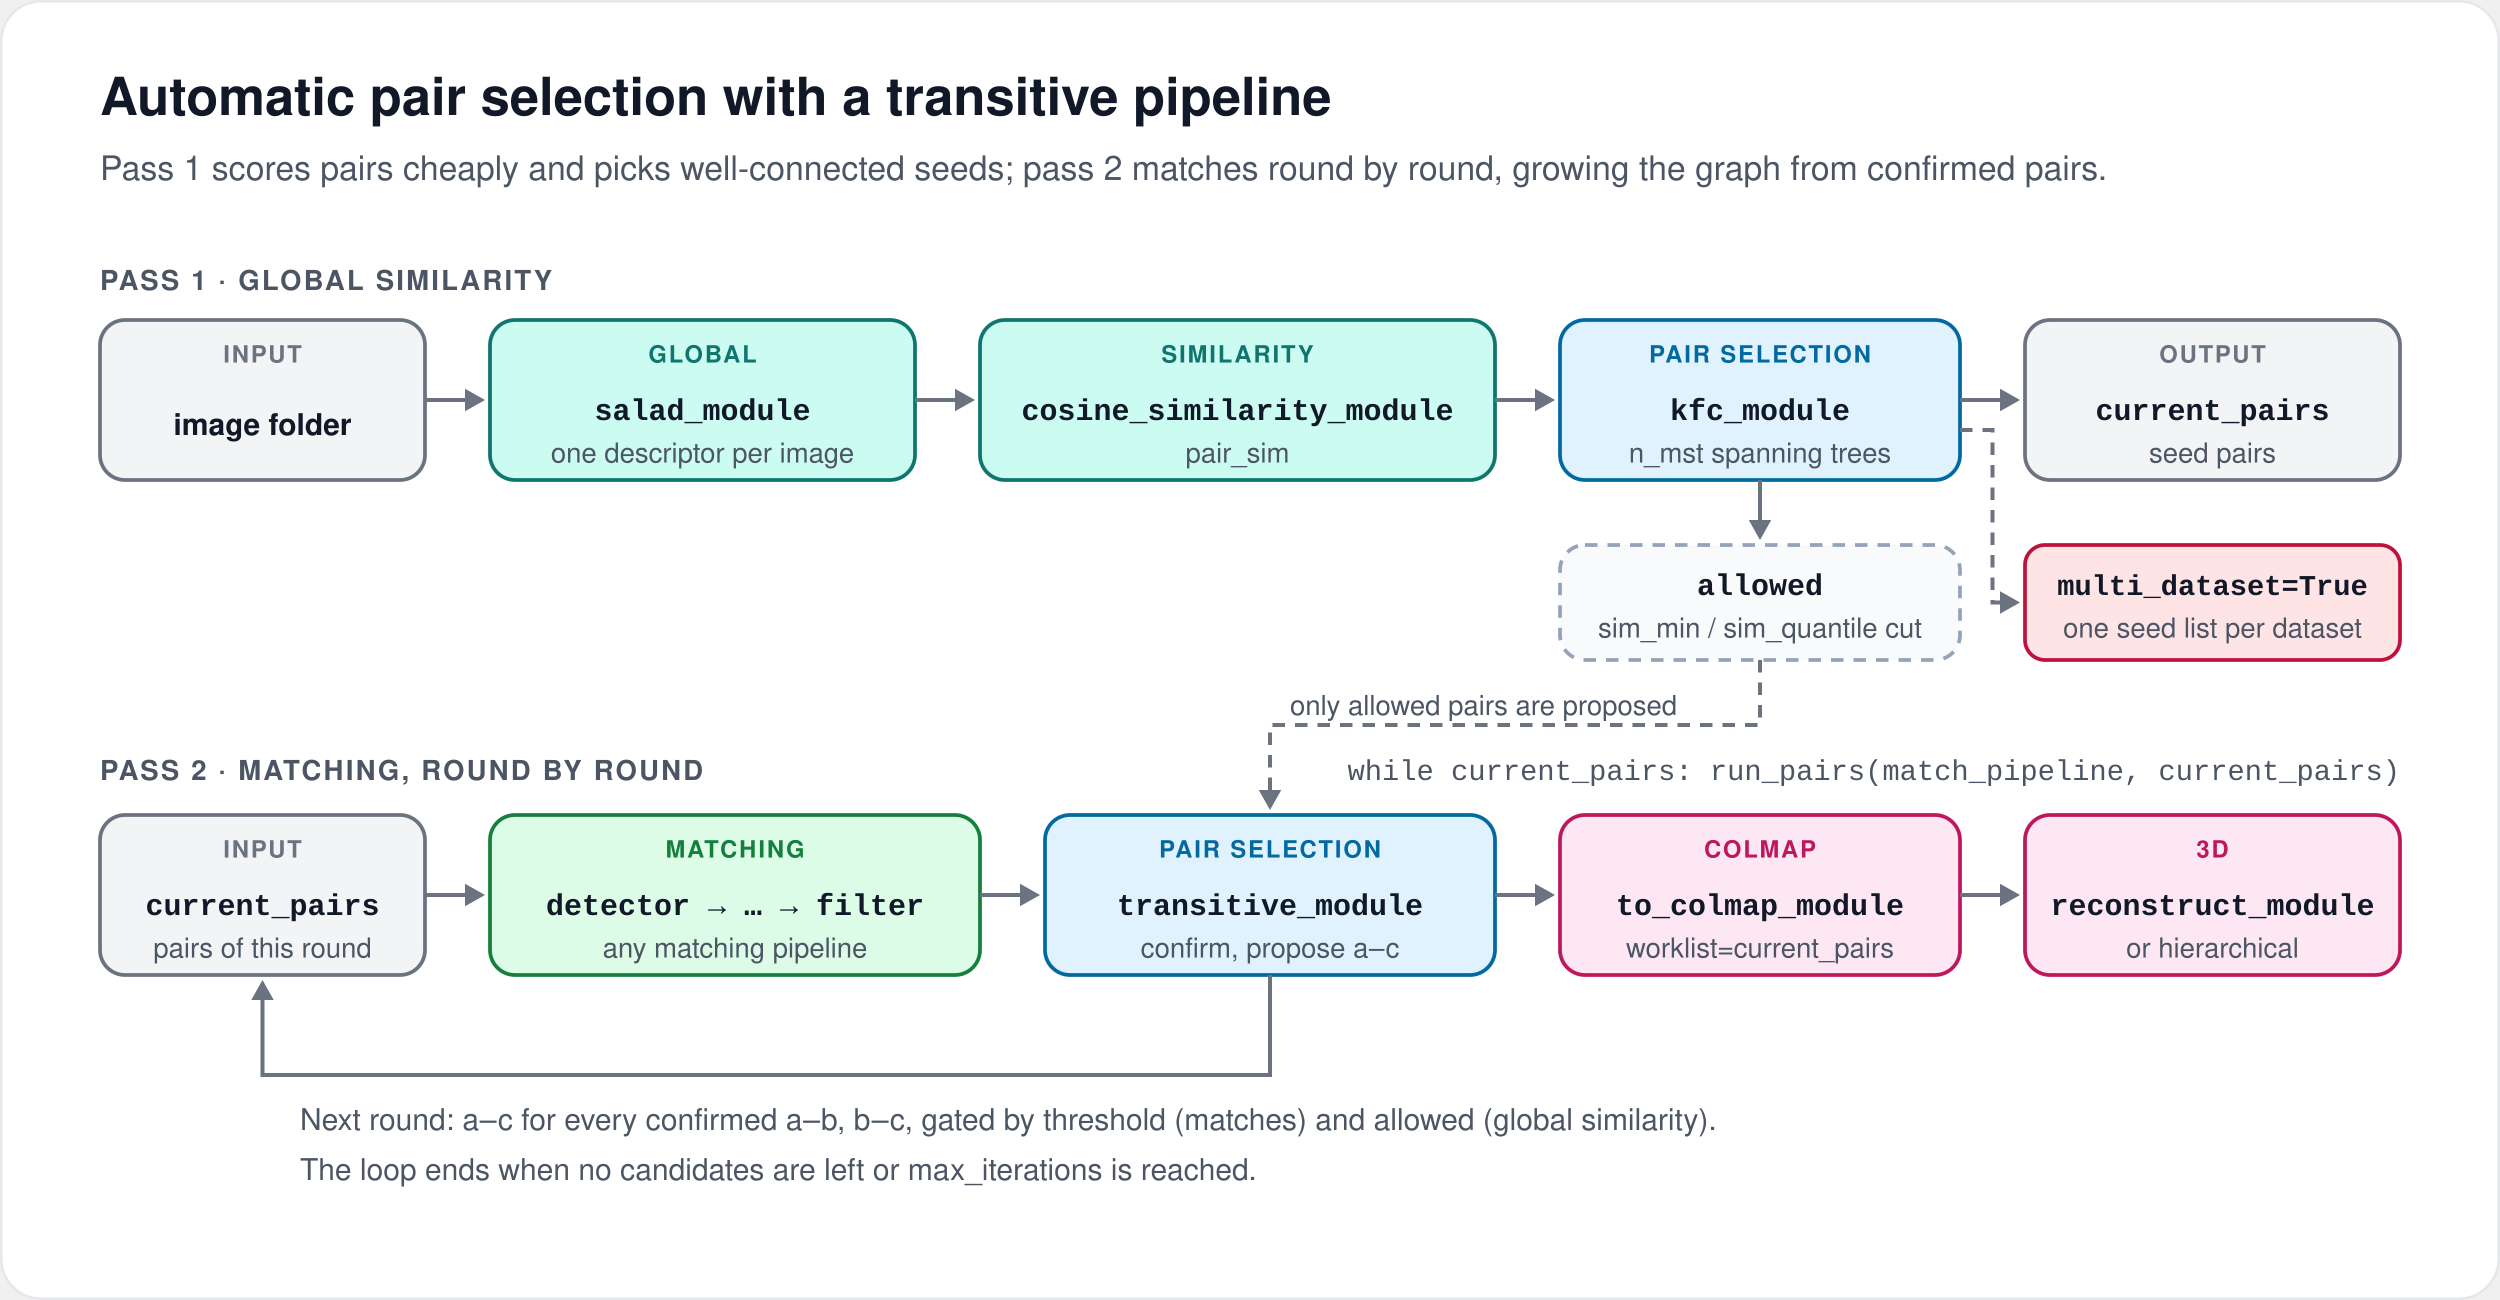
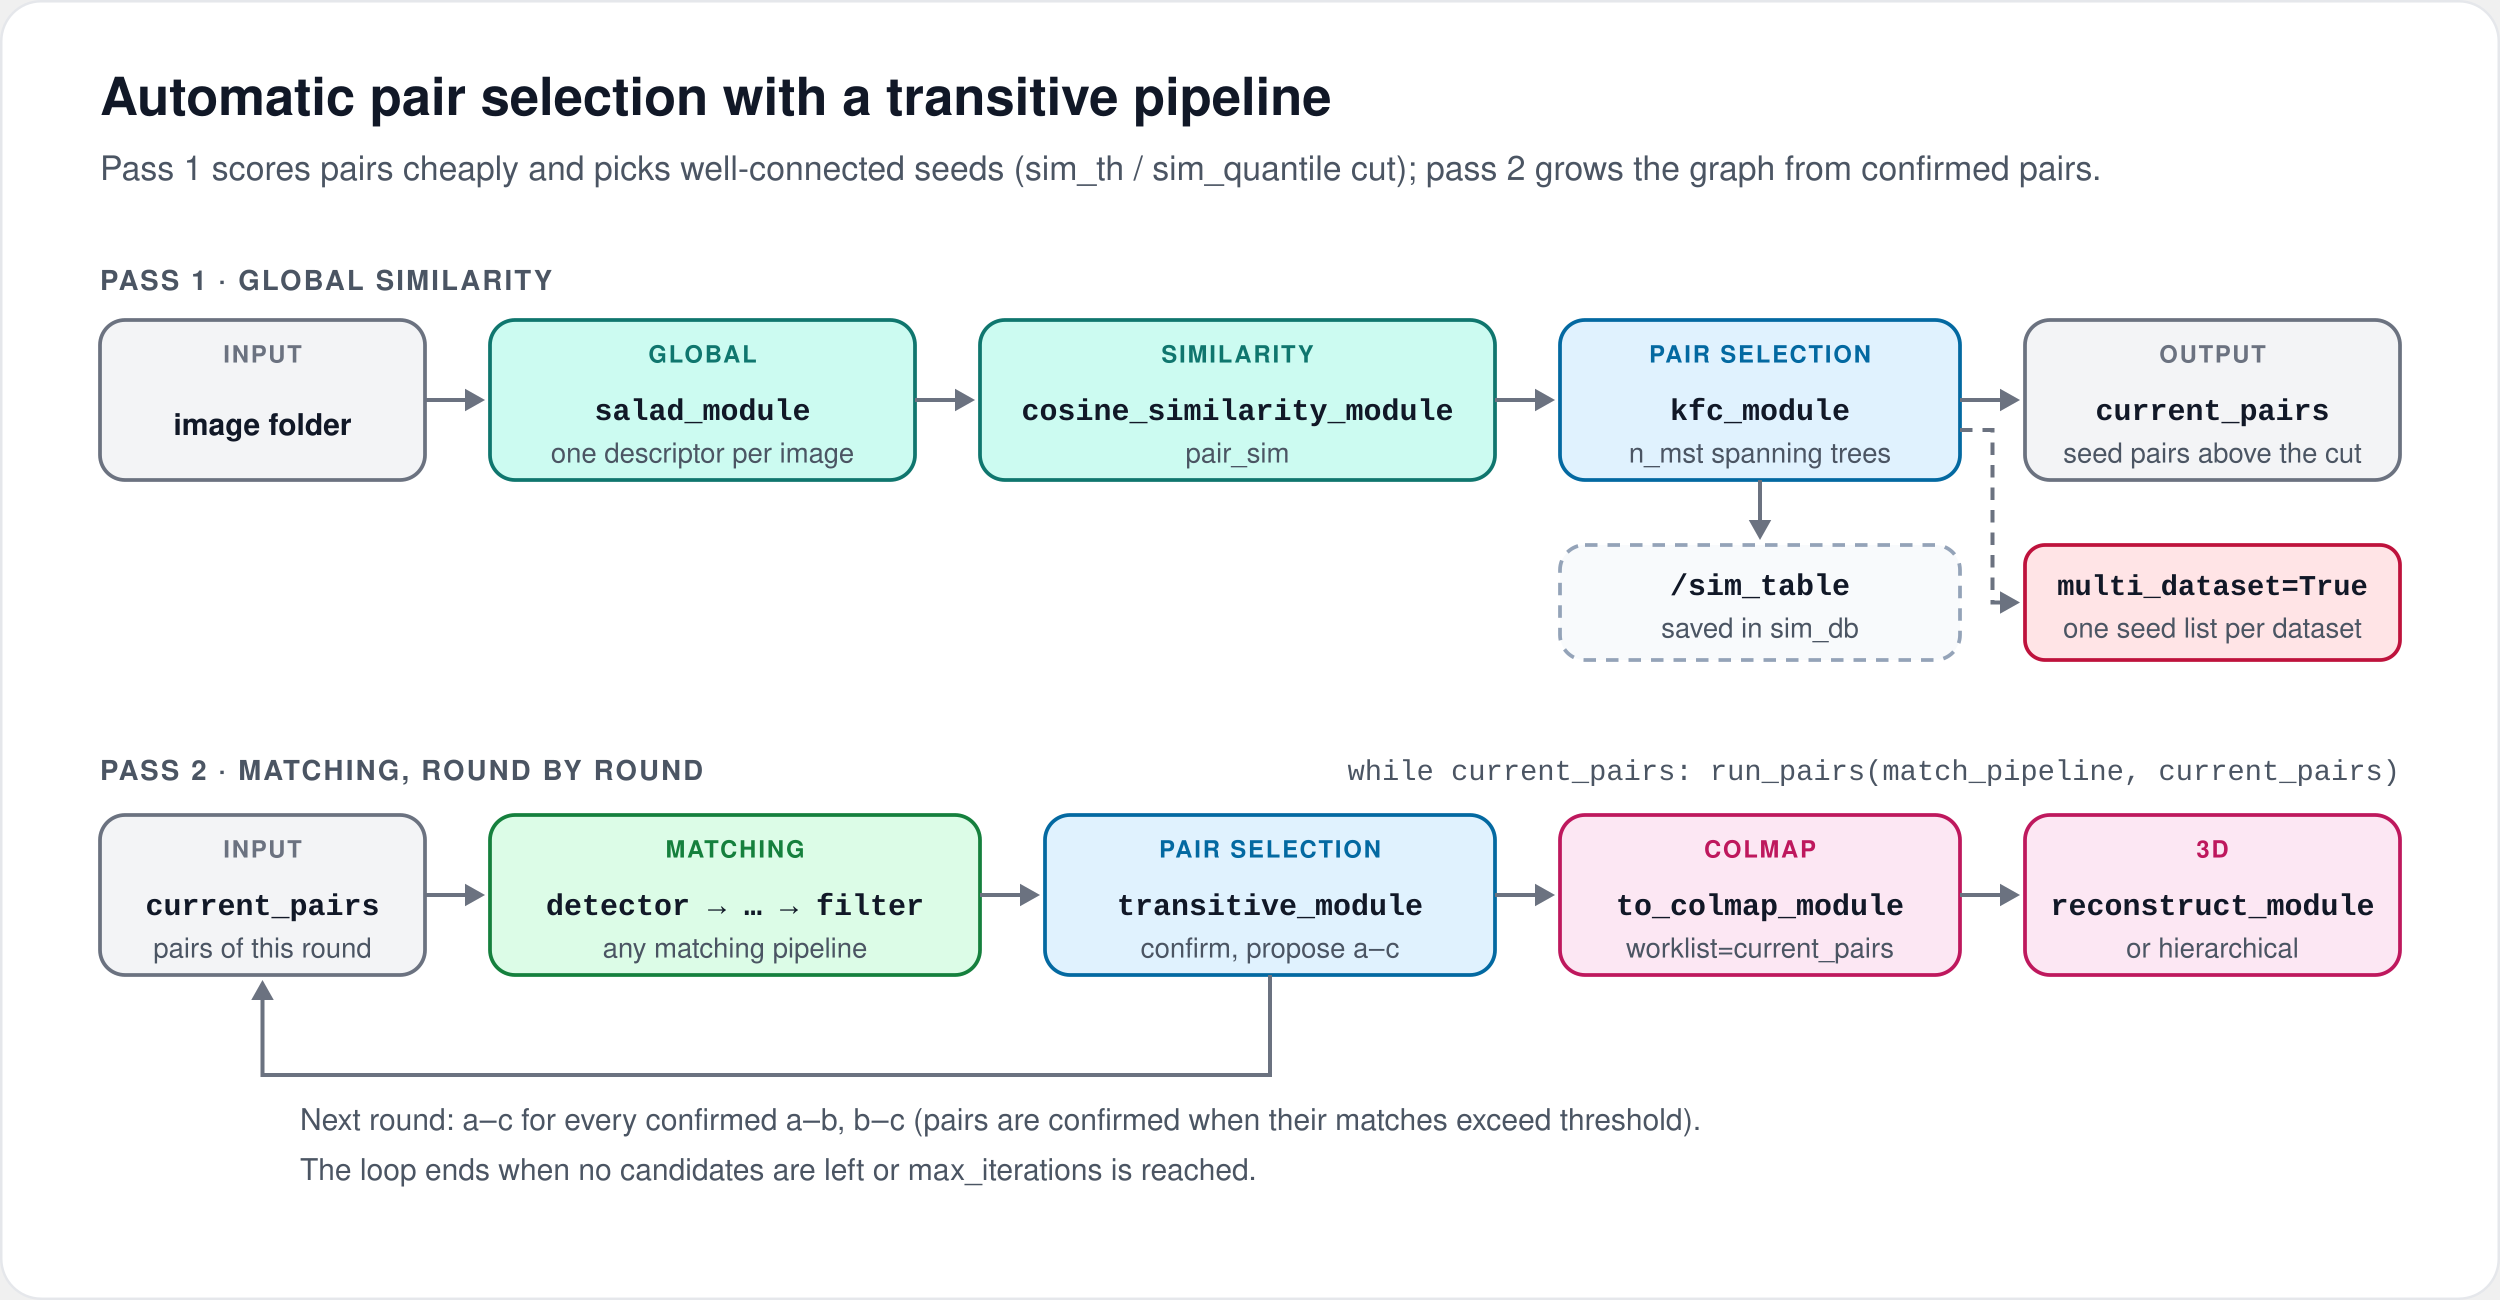
<svg xmlns="http://www.w3.org/2000/svg" width="1000" height="520" viewBox="0 0 1000 520">
  <rect x="0.5" y="0.5" width="999" height="519" rx="16" fill="#FFFFFF" stroke="#E5E7EB" />
  <text x="40" y="46" font-family="-apple-system, 'Segoe UI', Helvetica, Arial, sans-serif" font-size="21" font-weight="600" fill="#111827" text-anchor="start">Automatic pair selection with a transitive pipeline</text>
-   <text x="40" y="72" font-family="-apple-system, 'Segoe UI', Helvetica, Arial, sans-serif" font-size="13.5" font-weight="normal" fill="#4B5563" text-anchor="start">Pass 1 scores pairs cheaply and picks well-connected seeds; pass 2 matches round by round, growing the graph from confirmed pairs.</text>
+   <text x="40" y="72" font-family="-apple-system, 'Segoe UI', Helvetica, Arial, sans-serif" font-size="13.5" font-weight="normal" fill="#4B5563" text-anchor="start">Pass 1 scores pairs cheaply and picks well-connected seeds (sim_th / sim_quantile cut); pass 2 grows the graph from confirmed pairs.</text>
  <text x="40" y="116" font-family="-apple-system, 'Segoe UI', Helvetica, Arial, sans-serif" font-size="11" font-weight="700" fill="#4B5563" text-anchor="start" letter-spacing="0.08em">PASS 1 · GLOBAL SIMILARITY</text>
  <rect x="40" y="128" width="130" height="64" rx="10" fill="#F3F4F6" stroke="#6B7280" stroke-width="1.5" />
  <text x="105.0" y="145" font-family="-apple-system, 'Segoe UI', Helvetica, Arial, sans-serif" font-size="9.5" font-weight="700" fill="#6B7280" text-anchor="middle" letter-spacing="0.08em">INPUT</text>
  <text x="105.0" y="174.0" font-family="-apple-system, 'Segoe UI', Helvetica, Arial, sans-serif" font-size="12" font-weight="600" fill="#111827" text-anchor="middle">image folder</text>
  <rect x="196" y="128" width="170" height="64" rx="10" fill="#CCFBF1" stroke="#0F766E" stroke-width="1.5" />
  <text x="281.0" y="145" font-family="-apple-system, 'Segoe UI', Helvetica, Arial, sans-serif" font-size="9.5" font-weight="700" fill="#0F766E" text-anchor="middle" letter-spacing="0.08em">GLOBAL</text>
  <text x="281.0" y="168.0" font-family="'SFMono-Regular', Menlo, Consolas, 'Liberation Mono', monospace" font-size="12" font-weight="600" fill="#111827" text-anchor="middle">salad_module</text>
  <text x="281.0" y="185.0" font-family="-apple-system, 'Segoe UI', Helvetica, Arial, sans-serif" font-size="11" font-weight="normal" fill="#4B5563" text-anchor="middle">one descriptor per image</text>
  <rect x="392" y="128" width="206" height="64" rx="10" fill="#CCFBF1" stroke="#0F766E" stroke-width="1.5" />
  <text x="495.0" y="145" font-family="-apple-system, 'Segoe UI', Helvetica, Arial, sans-serif" font-size="9.5" font-weight="700" fill="#0F766E" text-anchor="middle" letter-spacing="0.08em">SIMILARITY</text>
  <text x="495.0" y="168.0" font-family="'SFMono-Regular', Menlo, Consolas, 'Liberation Mono', monospace" font-size="12" font-weight="600" fill="#111827" text-anchor="middle">cosine_similarity_module</text>
  <text x="495.0" y="185.0" font-family="-apple-system, 'Segoe UI', Helvetica, Arial, sans-serif" font-size="11" font-weight="normal" fill="#4B5563" text-anchor="middle">pair_sim</text>
  <rect x="624" y="128" width="160" height="64" rx="10" fill="#E0F2FE" stroke="#0369A1" stroke-width="1.5" />
  <text x="704.0" y="145" font-family="-apple-system, 'Segoe UI', Helvetica, Arial, sans-serif" font-size="9.5" font-weight="700" fill="#0369A1" text-anchor="middle" letter-spacing="0.08em">PAIR SELECTION</text>
  <text x="704.0" y="168.0" font-family="'SFMono-Regular', Menlo, Consolas, 'Liberation Mono', monospace" font-size="12" font-weight="600" fill="#111827" text-anchor="middle">kfc_module</text>
  <text x="704.0" y="185.0" font-family="-apple-system, 'Segoe UI', Helvetica, Arial, sans-serif" font-size="11" font-weight="normal" fill="#4B5563" text-anchor="middle">n_mst spanning trees</text>
  <rect x="810" y="128" width="150" height="64" rx="10" fill="#F3F4F6" stroke="#6B7280" stroke-width="1.5" />
  <text x="885.0" y="145" font-family="-apple-system, 'Segoe UI', Helvetica, Arial, sans-serif" font-size="9.5" font-weight="700" fill="#6B7280" text-anchor="middle" letter-spacing="0.08em">OUTPUT</text>
  <text x="885.0" y="168.0" font-family="'SFMono-Regular', Menlo, Consolas, 'Liberation Mono', monospace" font-size="12" font-weight="600" fill="#111827" text-anchor="middle">current_pairs</text>
-   <text x="885.0" y="185.0" font-family="-apple-system, 'Segoe UI', Helvetica, Arial, sans-serif" font-size="11" font-weight="normal" fill="#4B5563" text-anchor="middle">seed pairs</text>
+   <text x="885.0" y="185.0" font-family="-apple-system, 'Segoe UI', Helvetica, Arial, sans-serif" font-size="11" font-weight="normal" fill="#4B5563" text-anchor="middle">seed pairs above the cut</text>
  <path d="M 170.0 160.0 L 186.0 160.0" fill="none" stroke="#6B7280" stroke-width="1.6" />
  <polygon points="194.0,160.0 186.0,164.5 186.0,155.5" fill="#6B7280" />
  <path d="M 366.0 160.0 L 382.0 160.0" fill="none" stroke="#6B7280" stroke-width="1.6" />
  <polygon points="390.0,160.0 382.0,164.5 382.0,155.5" fill="#6B7280" />
  <path d="M 598.0 160.0 L 614.0 160.0" fill="none" stroke="#6B7280" stroke-width="1.6" />
  <polygon points="622.0,160.0 614.0,164.5 614.0,155.5" fill="#6B7280" />
  <path d="M 784.0 160.0 L 800.0 160.0" fill="none" stroke="#6B7280" stroke-width="1.6" />
  <polygon points="808.0,160.0 800.0,164.5 800.0,155.5" fill="#6B7280" />
  <rect x="624" y="218" width="160" height="46" rx="10" fill="#F8FAFC" stroke="#94A3B8" stroke-width="1.5" stroke-dasharray="5 4" />
-   <text x="704" y="238" font-family="'SFMono-Regular', Menlo, Consolas, 'Liberation Mono', monospace" font-size="12" font-weight="600" fill="#111827" text-anchor="middle">allowed</text>
-   <text x="704" y="255" font-family="-apple-system, 'Segoe UI', Helvetica, Arial, sans-serif" font-size="11" font-weight="normal" fill="#4B5563" text-anchor="middle">sim_min / sim_quantile cut</text>
+   <text x="704" y="238" font-family="'SFMono-Regular', Menlo, Consolas, 'Liberation Mono', monospace" font-size="12" font-weight="600" fill="#111827" text-anchor="middle">/sim_table</text>
+   <text x="704" y="255" font-family="-apple-system, 'Segoe UI', Helvetica, Arial, sans-serif" font-size="11" font-weight="normal" fill="#4B5563" text-anchor="middle">saved in sim_db</text>
  <path d="M 704.0 192.0 L 704.0 208.0" fill="none" stroke="#6B7280" stroke-width="1.6" />
  <polygon points="704.0,216.0 699.5,208.0 708.5,208.0" fill="#6B7280" />
  <rect x="810" y="218" width="150" height="46" rx="8" fill="#FFE4E6" stroke="#BE123C" stroke-width="1.5" />
  <text x="885" y="238" font-family="'SFMono-Regular', Menlo, Consolas, 'Liberation Mono', monospace" font-size="11.5" font-weight="600" fill="#111827" text-anchor="middle">multi_dataset=True</text>
  <text x="885" y="255" font-family="-apple-system, 'Segoe UI', Helvetica, Arial, sans-serif" font-size="11" font-weight="normal" fill="#4B5563" text-anchor="middle">one seed list per dataset</text>
  <path d="M 784.0 172.0 L 797.0 172.0 L 797.0 241.0 L 800.0 241.0" fill="none" stroke="#6B7280" stroke-width="1.6" stroke-dasharray="5 4" />
  <polygon points="808.0,241.0 800.0,245.5 800.0,236.5" fill="#6B7280" />
  <text x="40" y="312" font-family="-apple-system, 'Segoe UI', Helvetica, Arial, sans-serif" font-size="11" font-weight="700" fill="#4B5563" text-anchor="start" letter-spacing="0.08em">PASS 2 · MATCHING, ROUND BY ROUND</text>
  <text x="960" y="312" font-family="'SFMono-Regular', Menlo, Consolas, 'Liberation Mono', monospace" font-size="11.5" font-weight="normal" fill="#4B5563" text-anchor="end">while current_pairs: run_pairs(match_pipeline, current_pairs)</text>
  <rect x="40" y="326" width="130" height="64" rx="10" fill="#F3F4F6" stroke="#6B7280" stroke-width="1.5" />
  <text x="105.0" y="343" font-family="-apple-system, 'Segoe UI', Helvetica, Arial, sans-serif" font-size="9.5" font-weight="700" fill="#6B7280" text-anchor="middle" letter-spacing="0.08em">INPUT</text>
  <text x="105.0" y="366.0" font-family="'SFMono-Regular', Menlo, Consolas, 'Liberation Mono', monospace" font-size="12" font-weight="600" fill="#111827" text-anchor="middle">current_pairs</text>
  <text x="105.0" y="383.0" font-family="-apple-system, 'Segoe UI', Helvetica, Arial, sans-serif" font-size="11" font-weight="normal" fill="#4B5563" text-anchor="middle">pairs of this round</text>
  <rect x="196" y="326" width="196" height="64" rx="10" fill="#DCFCE7" stroke="#15803D" stroke-width="1.5" />
  <text x="294.0" y="343" font-family="-apple-system, 'Segoe UI', Helvetica, Arial, sans-serif" font-size="9.5" font-weight="700" fill="#15803D" text-anchor="middle" letter-spacing="0.08em">MATCHING</text>
  <text x="294.0" y="366.0" font-family="'SFMono-Regular', Menlo, Consolas, 'Liberation Mono', monospace" font-size="12" font-weight="600" fill="#111827" text-anchor="middle">detector → … → filter</text>
  <text x="294.0" y="383.0" font-family="-apple-system, 'Segoe UI', Helvetica, Arial, sans-serif" font-size="11" font-weight="normal" fill="#4B5563" text-anchor="middle">any matching pipeline</text>
  <rect x="418" y="326" width="180" height="64" rx="10" fill="#E0F2FE" stroke="#0369A1" stroke-width="1.5" />
  <text x="508.0" y="343" font-family="-apple-system, 'Segoe UI', Helvetica, Arial, sans-serif" font-size="9.5" font-weight="700" fill="#0369A1" text-anchor="middle" letter-spacing="0.08em">PAIR SELECTION</text>
  <text x="508.0" y="366.0" font-family="'SFMono-Regular', Menlo, Consolas, 'Liberation Mono', monospace" font-size="12" font-weight="600" fill="#111827" text-anchor="middle">transitive_module</text>
  <text x="508.0" y="383.0" font-family="-apple-system, 'Segoe UI', Helvetica, Arial, sans-serif" font-size="11" font-weight="normal" fill="#4B5563" text-anchor="middle">confirm, propose a–c</text>
  <rect x="624" y="326" width="160" height="64" rx="10" fill="#FCE7F3" stroke="#BE185D" stroke-width="1.5" />
  <text x="704.0" y="343" font-family="-apple-system, 'Segoe UI', Helvetica, Arial, sans-serif" font-size="9.5" font-weight="700" fill="#BE185D" text-anchor="middle" letter-spacing="0.08em">COLMAP</text>
  <text x="704.0" y="366.0" font-family="'SFMono-Regular', Menlo, Consolas, 'Liberation Mono', monospace" font-size="12" font-weight="600" fill="#111827" text-anchor="middle">to_colmap_module</text>
  <text x="704.0" y="383.0" font-family="-apple-system, 'Segoe UI', Helvetica, Arial, sans-serif" font-size="11" font-weight="normal" fill="#4B5563" text-anchor="middle">worklist=current_pairs</text>
  <rect x="810" y="326" width="150" height="64" rx="10" fill="#FCE7F3" stroke="#BE185D" stroke-width="1.5" />
  <text x="885.0" y="343" font-family="-apple-system, 'Segoe UI', Helvetica, Arial, sans-serif" font-size="9.5" font-weight="700" fill="#BE185D" text-anchor="middle" letter-spacing="0.08em">3D</text>
  <text x="885.0" y="366.0" font-family="'SFMono-Regular', Menlo, Consolas, 'Liberation Mono', monospace" font-size="12" font-weight="600" fill="#111827" text-anchor="middle">reconstruct_module</text>
  <text x="885.0" y="383.0" font-family="-apple-system, 'Segoe UI', Helvetica, Arial, sans-serif" font-size="11" font-weight="normal" fill="#4B5563" text-anchor="middle">or hierarchical</text>
  <path d="M 170.0 358.0 L 186.0 358.0" fill="none" stroke="#6B7280" stroke-width="1.6" />
  <polygon points="194.0,358.0 186.0,362.5 186.0,353.5" fill="#6B7280" />
  <path d="M 392.0 358.0 L 408.0 358.0" fill="none" stroke="#6B7280" stroke-width="1.6" />
  <polygon points="416.0,358.0 408.0,362.5 408.0,353.5" fill="#6B7280" />
  <path d="M 598.0 358.0 L 614.0 358.0" fill="none" stroke="#6B7280" stroke-width="1.6" />
  <polygon points="622.0,358.0 614.0,362.5 614.0,353.5" fill="#6B7280" />
  <path d="M 784.0 358.0 L 800.0 358.0" fill="none" stroke="#6B7280" stroke-width="1.6" />
  <polygon points="808.0,358.0 800.0,362.5 800.0,353.5" fill="#6B7280" />
-   <path d="M 704.0 264.0 L 704.0 290.0 L 508.0 290.0 L 508.0 316.0" fill="none" stroke="#6B7280" stroke-width="1.6" stroke-dasharray="5 4" />
-   <polygon points="508.0,324.0 503.5,316.0 512.5,316.0" fill="#6B7280" />
-   <text x="516" y="286" font-family="-apple-system, 'Segoe UI', Helvetica, Arial, sans-serif" font-size="11" font-weight="normal" fill="#4B5563" text-anchor="start">only allowed pairs are proposed</text>
  <path d="M 508.0 390.0 L 508.0 430.0 L 105.0 430.0 L 105.0 400.0" fill="none" stroke="#6B7280" stroke-width="1.6" />
  <polygon points="105.0,392.0 109.5,400.0 100.5,400.0" fill="#6B7280" />
-   <text x="120" y="452" font-family="-apple-system, 'Segoe UI', Helvetica, Arial, sans-serif" font-size="12" font-weight="normal" fill="#4B5563" text-anchor="start">Next round: a–c for every confirmed a–b, b–c, gated by threshold (matches) and allowed (global similarity).</text>
+   <text x="120" y="452" font-family="-apple-system, 'Segoe UI', Helvetica, Arial, sans-serif" font-size="12" font-weight="normal" fill="#4B5563" text-anchor="start">Next round: a–c for every confirmed a–b, b–c (pairs are confirmed when their matches exceed threshold).</text>
  <text x="120" y="472" font-family="-apple-system, 'Segoe UI', Helvetica, Arial, sans-serif" font-size="12" font-weight="normal" fill="#4B5563" text-anchor="start">The loop ends when no candidates are left or max_iterations is reached.</text>
</svg>
